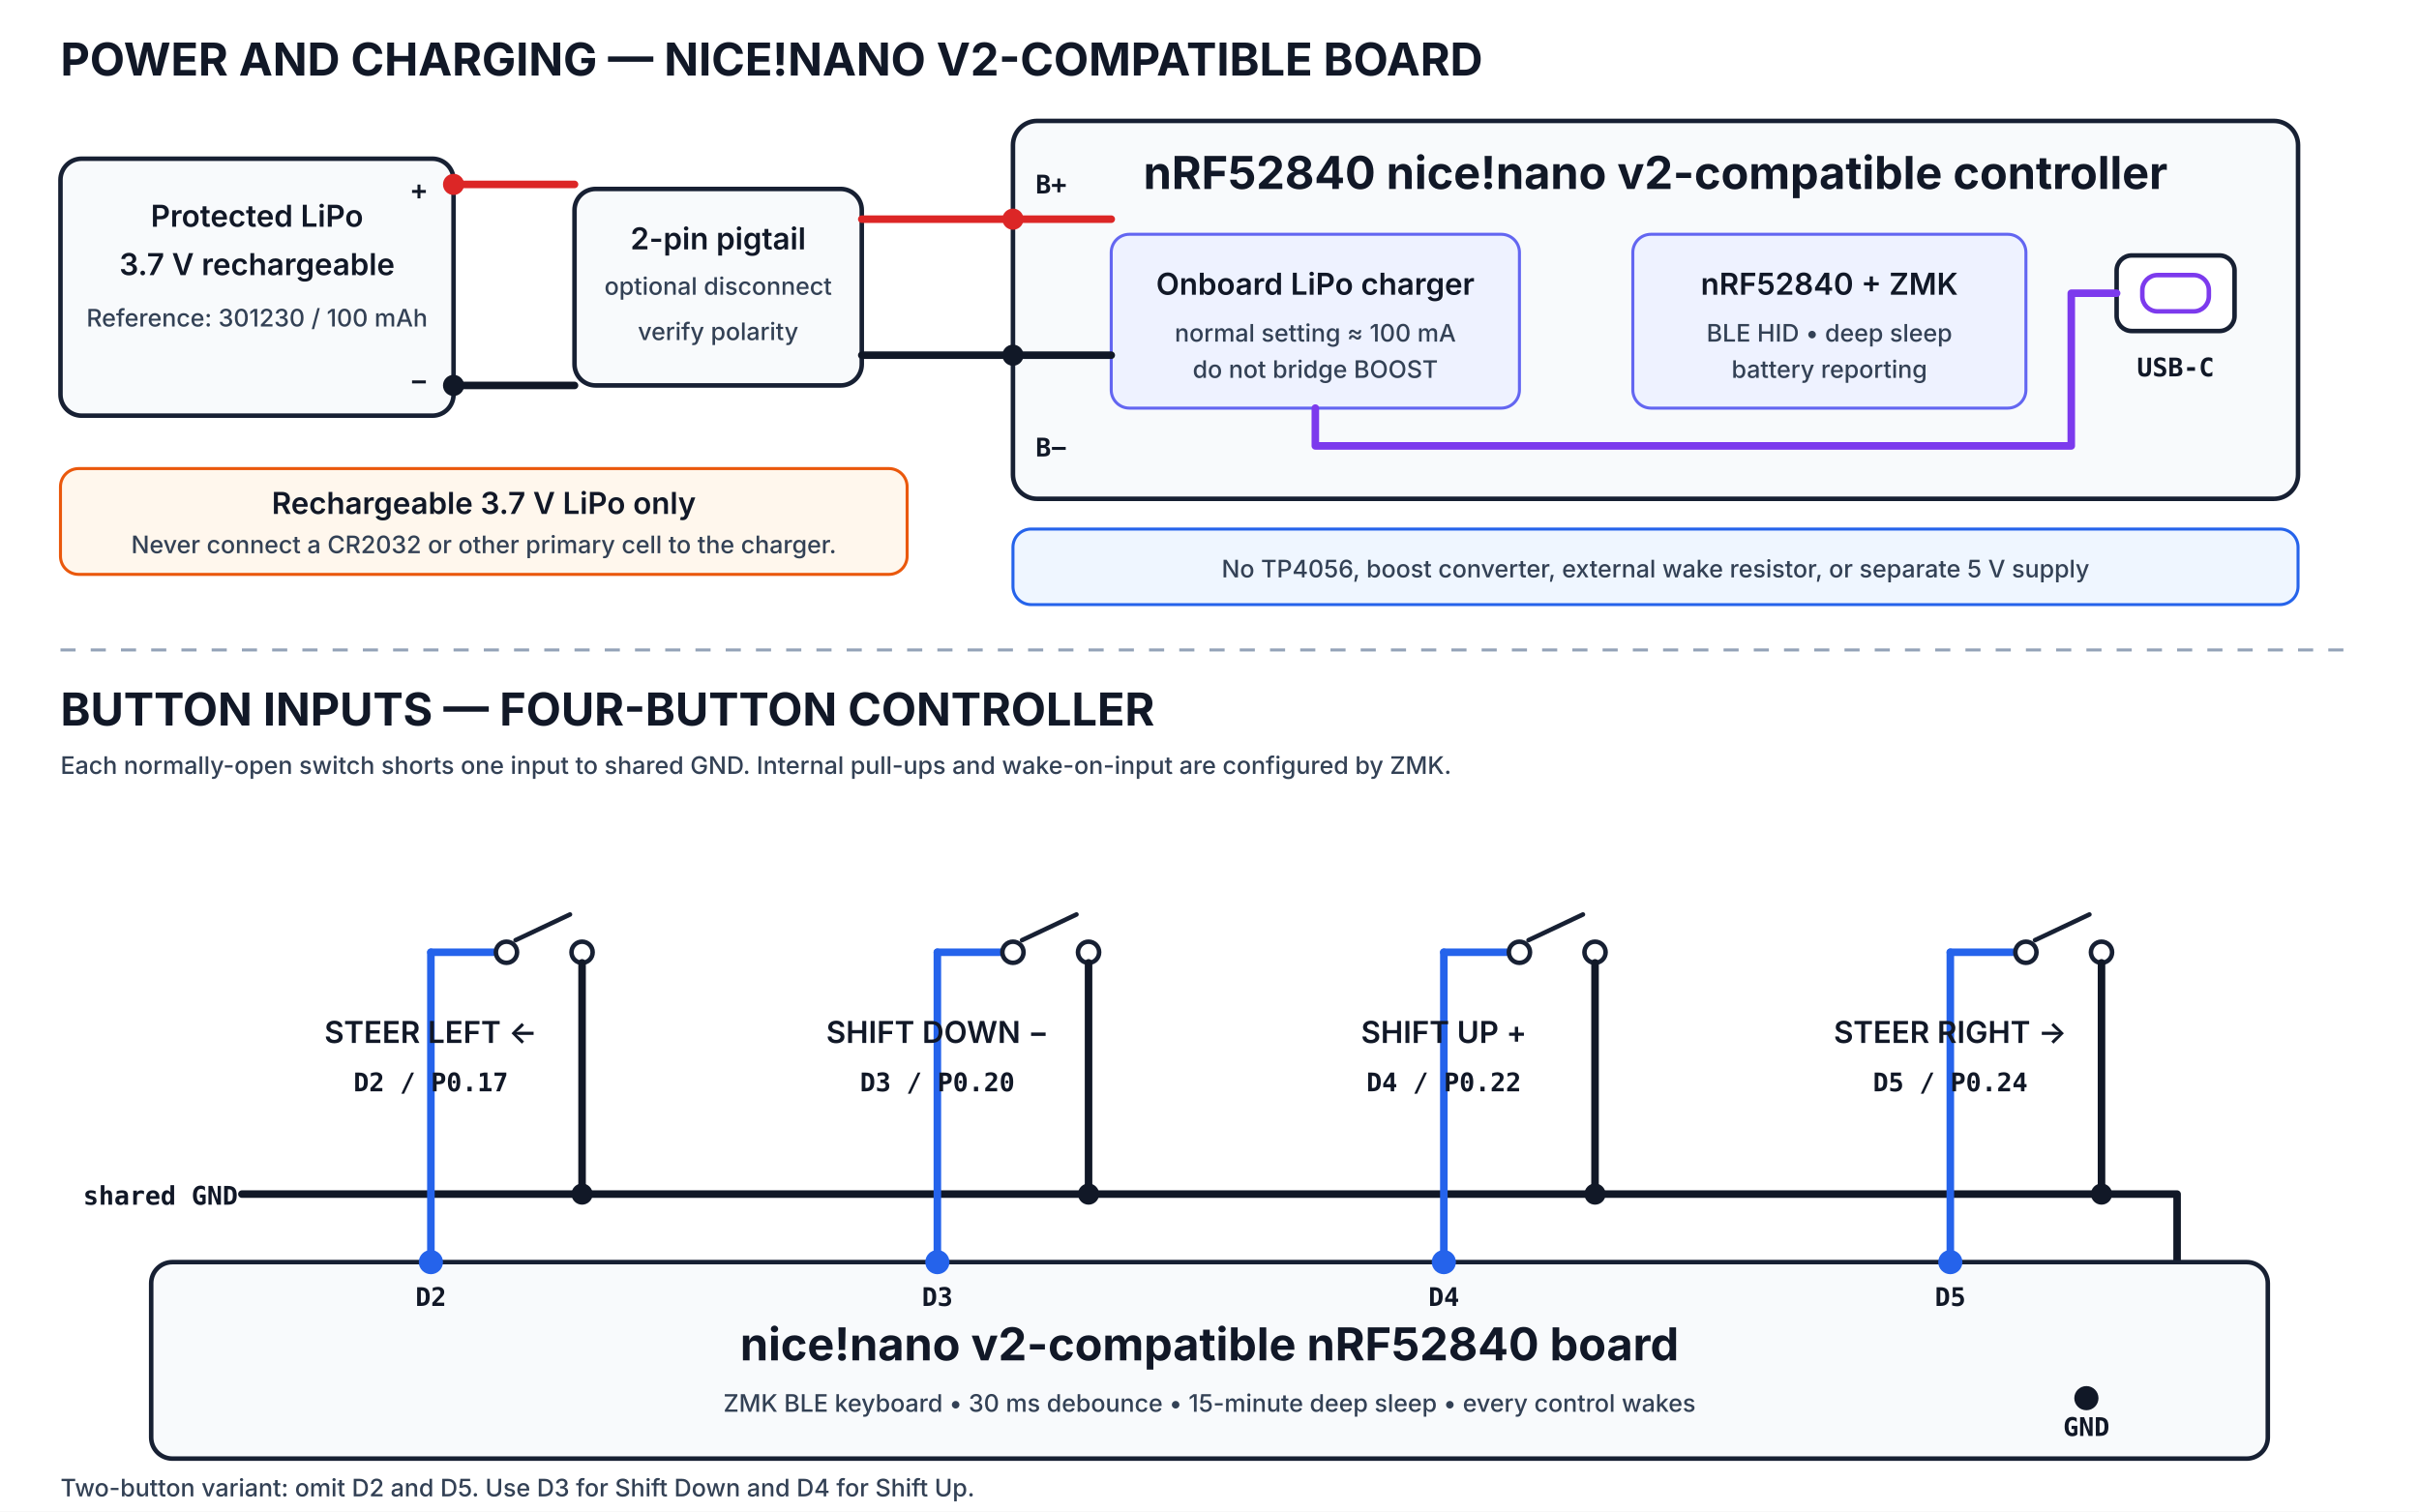
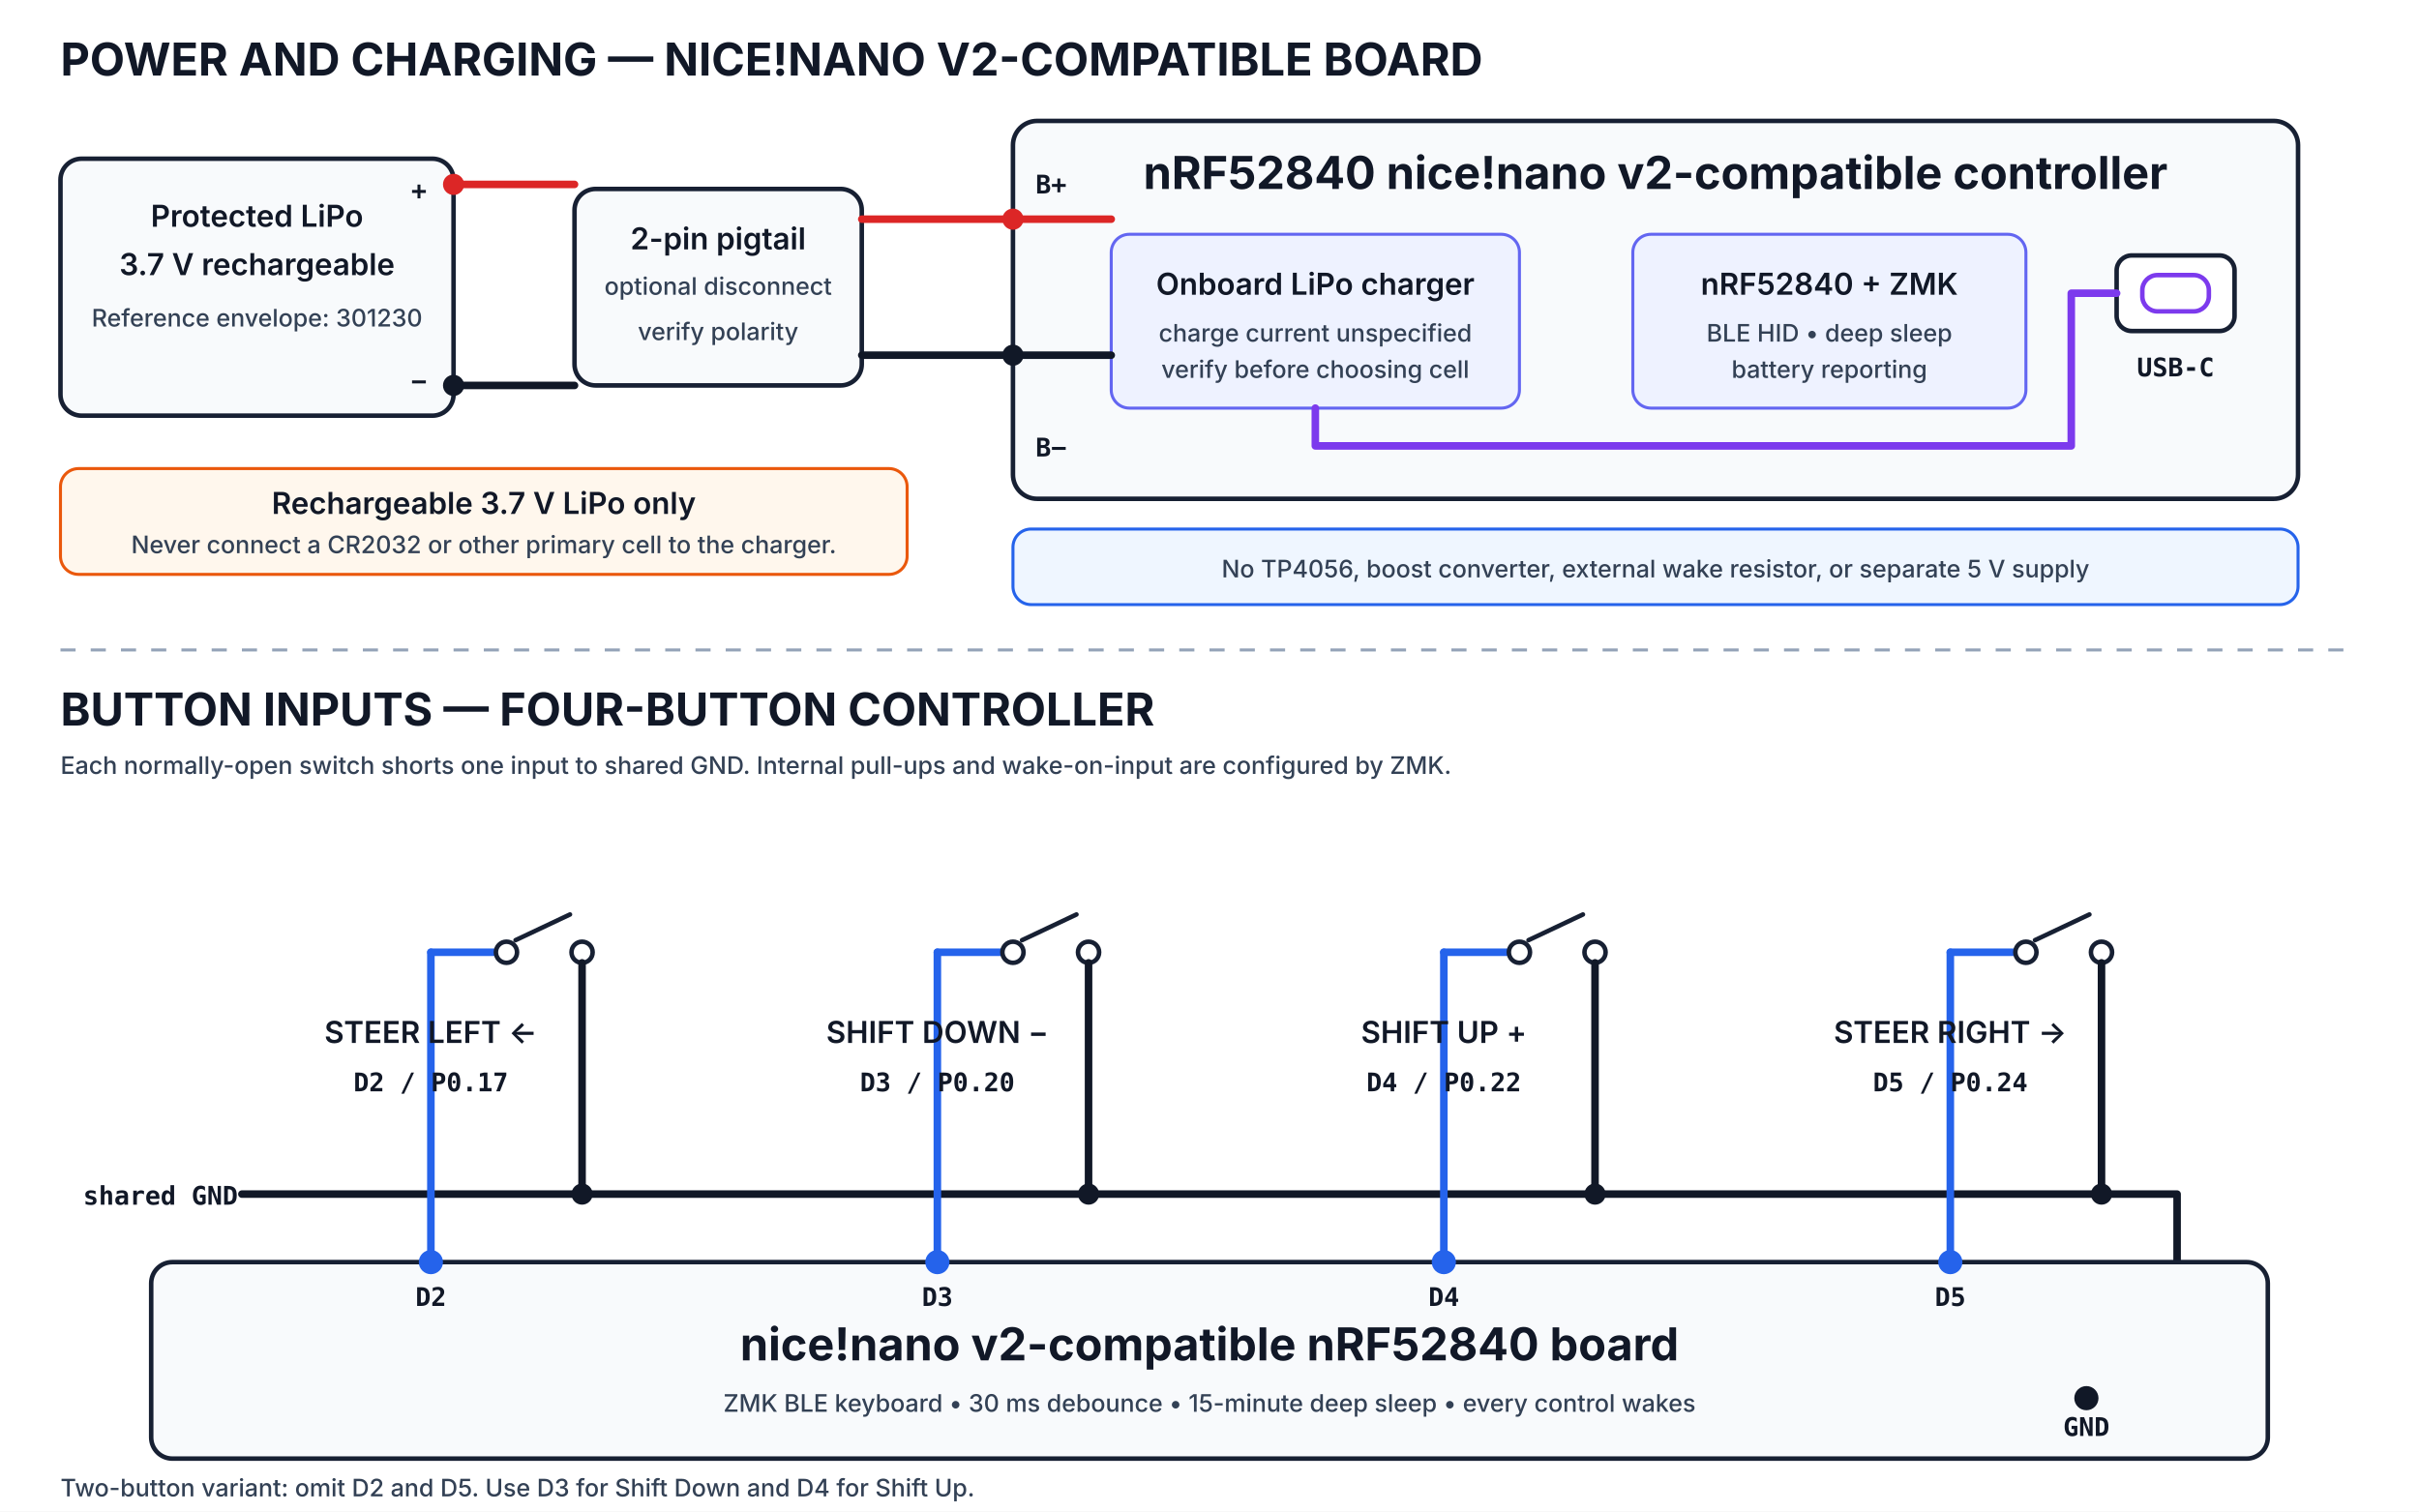
<svg xmlns="http://www.w3.org/2000/svg" width="1600" height="1000" viewBox="0 0 1600 1000" role="img" aria-labelledby="title desc">
  <defs>
    <style>
      .module { fill:#f8fafc; stroke:#172033; stroke-width:3; }
      .submodule { fill:#eef2ff; stroke:#6366f1; stroke-width:2; }
      .title { font:700 30px -apple-system,BlinkMacSystemFont,"Segoe UI",sans-serif; fill:#111827; }
      .label { font:600 20px -apple-system,BlinkMacSystemFont,"Segoe UI",sans-serif; fill:#111827; }
      .small { font:500 16px -apple-system,BlinkMacSystemFont,"Segoe UI",sans-serif; fill:#334155; }
      .pin { font:700 17px ui-monospace,SFMono-Regular,Menlo,monospace; fill:#111827; }
      .power { fill:none; stroke:#dc2626; stroke-width:5; stroke-linejoin:round; stroke-linecap:round; }
      .ground { fill:none; stroke:#111827; stroke-width:5; stroke-linejoin:round; stroke-linecap:round; }
      .signal { fill:none; stroke:#2563eb; stroke-width:5; stroke-linejoin:round; stroke-linecap:round; }
      .usb { fill:none; stroke:#7c3aed; stroke-width:5; stroke-linejoin:round; stroke-linecap:round; }
      .thin { fill:none; stroke:#172033; stroke-width:3; stroke-linecap:round; }
      .node-red { fill:#dc2626; }
      .node-black { fill:#111827; }
      .node-blue { fill:#2563eb; }
      .callout { fill:#fff7ed; stroke:#ea580c; stroke-width:2; }
      .info { fill:#eff6ff; stroke:#2563eb; stroke-width:2; }
    </style>
  </defs>
  <rect width="1600" height="1000" fill="#ffffff" />
  <text class="title" x="40" y="50">POWER AND CHARGING — NICE!NANO V2-COMPATIBLE BOARD</text>
  <rect class="module" x="40" y="105" width="260" height="170" rx="14" />
  <text class="label" x="170" y="150" text-anchor="middle">Protected LiPo</text>
  <text class="label" x="170" y="182" text-anchor="middle">3.7 V rechargeable</text>
-   <text class="small" x="170" y="216" text-anchor="middle">Reference: 301230 / 100 mAh</text>
+   <text class="small" x="170" y="216" text-anchor="middle">Reference envelope: 301230</text>
  <text class="pin" x="272" y="132" fill="#dc2626">+</text>
  <text class="pin" x="272" y="258">−</text>
  <rect class="module" x="380" y="125" width="190" height="130" rx="14" />
  <text class="label" x="475" y="165" text-anchor="middle">2-pin pigtail</text>
  <text class="small" x="475" y="195" text-anchor="middle">optional disconnect</text>
  <text class="small" x="475" y="225" text-anchor="middle">verify polarity</text>
  <rect class="module" x="670" y="80" width="850" height="250" rx="16" />
  <text class="title" x="1095" y="125" text-anchor="middle">nRF52840 nice!nano v2-compatible controller</text>
  <rect class="submodule" x="735" y="155" width="270" height="115" rx="12" />
  <text class="label" x="870" y="195" text-anchor="middle">Onboard LiPo charger</text>
-   <text class="small" x="870" y="226" text-anchor="middle">normal setting ≈ 100 mA</text>
-   <text class="small" x="870" y="250" text-anchor="middle">do not bridge BOOST</text>
+   <text class="small" x="870" y="226" text-anchor="middle">charge current unspecified</text>
+   <text class="small" x="870" y="250" text-anchor="middle">verify before choosing cell</text>
  <rect class="submodule" x="1080" y="155" width="260" height="115" rx="12" />
  <text class="label" x="1210" y="195" text-anchor="middle">nRF52840 + ZMK</text>
  <text class="small" x="1210" y="226" text-anchor="middle">BLE HID • deep sleep</text>
  <text class="small" x="1210" y="250" text-anchor="middle">battery reporting</text>
  <rect x="1400" y="169" width="78" height="50" rx="10" fill="#fff" stroke="#172033" stroke-width="3" />
  <rect x="1417" y="182" width="44" height="24" rx="10" fill="none" stroke="#7c3aed" stroke-width="3" />
  <text class="pin" x="1439" y="249" text-anchor="middle" fill="#7c3aed">USB-C</text>
  <text class="pin" x="685" y="128" fill="#dc2626">B+</text>
  <text class="pin" x="685" y="302">B−</text>
  <path class="power" d="M300 122 H380 M570 145 H670" />
  <path class="ground" d="M300 255 H380 M570 235 H670" />
  <circle class="node-red" cx="300" cy="122" r="7" />
  <circle class="node-red" cx="670" cy="145" r="7" />
  <circle class="node-black" cx="300" cy="255" r="7" />
  <circle class="node-black" cx="670" cy="235" r="7" />
  <path class="power" d="M670 145 H735" />
  <path class="ground" d="M670 235 H735" />
  <path class="usb" d="M1400 194 H1370 V295 H870 V270" />
  <rect class="callout" x="40" y="310" width="560" height="70" rx="12" />
  <text class="label" x="320" y="340" text-anchor="middle" fill="#c2410c">Rechargeable 3.7 V LiPo only</text>
  <text class="small" x="320" y="366" text-anchor="middle">Never connect a CR2032 or other primary cell to the charger.</text>
  <rect class="info" x="670" y="350" width="850" height="50" rx="12" />
  <text class="small" x="1095" y="382" text-anchor="middle">No TP4056, boost converter, external wake resistor, or separate 5 V supply</text>
  <line x1="40" y1="430" x2="1560" y2="430" stroke="#94a3b8" stroke-width="2" stroke-dasharray="10 10" />
  <text class="title" x="40" y="480">BUTTON INPUTS — FOUR-BUTTON CONTROLLER</text>
  <text class="small" x="40" y="512">Each normally-open switch shorts one input to shared GND. Internal pull-ups and wake-on-input are configured by ZMK.</text>
  <path class="ground" d="M160 790 H1440 V925 H1380" />
  <text class="pin" x="55" y="797">shared GND</text>
  <path class="signal" d="M285 630 V835" />
  <path class="signal" d="M620 630 V835" />
  <path class="signal" d="M955 630 V835" />
  <path class="signal" d="M1290 630 V835" />
  <g>
    <path class="signal" d="M285 630 H335" />
    <circle cx="335" cy="630" r="7" fill="#fff" stroke="#172033" stroke-width="3" />
    <circle cx="385" cy="630" r="7" fill="#fff" stroke="#172033" stroke-width="3" />
    <path class="thin" d="M341 622 L377 605" />
    <path class="ground" d="M385 637 V790" />
    <path class="signal" d="M620 630 H670" />
    <circle cx="670" cy="630" r="7" fill="#fff" stroke="#172033" stroke-width="3" />
    <circle cx="720" cy="630" r="7" fill="#fff" stroke="#172033" stroke-width="3" />
    <path class="thin" d="M676 622 L712 605" />
    <path class="ground" d="M720 637 V790" />
    <path class="signal" d="M955 630 H1005" />
    <circle cx="1005" cy="630" r="7" fill="#fff" stroke="#172033" stroke-width="3" />
    <circle cx="1055" cy="630" r="7" fill="#fff" stroke="#172033" stroke-width="3" />
    <path class="thin" d="M1011 622 L1047 605" />
    <path class="ground" d="M1055 637 V790" />
    <path class="signal" d="M1290 630 H1340" />
    <circle cx="1340" cy="630" r="7" fill="#fff" stroke="#172033" stroke-width="3" />
    <circle cx="1390" cy="630" r="7" fill="#fff" stroke="#172033" stroke-width="3" />
    <path class="thin" d="M1346 622 L1382 605" />
    <path class="ground" d="M1390 637 V790" />
  </g>
  <text class="label" x="285" y="690" text-anchor="middle">STEER LEFT  ←</text>
  <text class="pin" x="285" y="722" text-anchor="middle" fill="#2563eb">D2 / P0.17</text>
  <text class="label" x="620" y="690" text-anchor="middle">SHIFT DOWN  −</text>
  <text class="pin" x="620" y="722" text-anchor="middle" fill="#2563eb">D3 / P0.20</text>
  <text class="label" x="955" y="690" text-anchor="middle">SHIFT UP  +</text>
  <text class="pin" x="955" y="722" text-anchor="middle" fill="#2563eb">D4 / P0.22</text>
  <text class="label" x="1290" y="690" text-anchor="middle">STEER RIGHT  →</text>
  <text class="pin" x="1290" y="722" text-anchor="middle" fill="#2563eb">D5 / P0.24</text>
  <rect class="module" x="100" y="835" width="1400" height="130" rx="14" />
  <text class="title" x="800" y="900" text-anchor="middle">nice!nano v2-compatible nRF52840 board</text>
  <text class="small" x="800" y="934" text-anchor="middle">ZMK BLE keyboard • 30 ms debounce • 15-minute deep sleep • every control wakes</text>
  <circle class="node-blue" cx="285" cy="835" r="8" />
  <circle class="node-blue" cx="620" cy="835" r="8" />
  <circle class="node-blue" cx="955" cy="835" r="8" />
  <circle class="node-blue" cx="1290" cy="835" r="8" />
  <circle class="node-black" cx="1380" cy="925" r="8" />
  <text class="pin" x="285" y="864" text-anchor="middle">D2</text>
  <text class="pin" x="620" y="864" text-anchor="middle">D3</text>
  <text class="pin" x="955" y="864" text-anchor="middle">D4</text>
  <text class="pin" x="1290" y="864" text-anchor="middle">D5</text>
  <text class="pin" x="1380" y="950" text-anchor="middle">GND</text>
  <circle class="node-black" cx="385" cy="790" r="7" />
  <circle class="node-black" cx="720" cy="790" r="7" />
  <circle class="node-black" cx="1055" cy="790" r="7" />
  <circle class="node-black" cx="1390" cy="790" r="7" />
  <text class="small" x="40" y="990">Two-button variant: omit D2 and D5. Use D3 for Shift Down and D4 for Shift Up.</text>
</svg>
